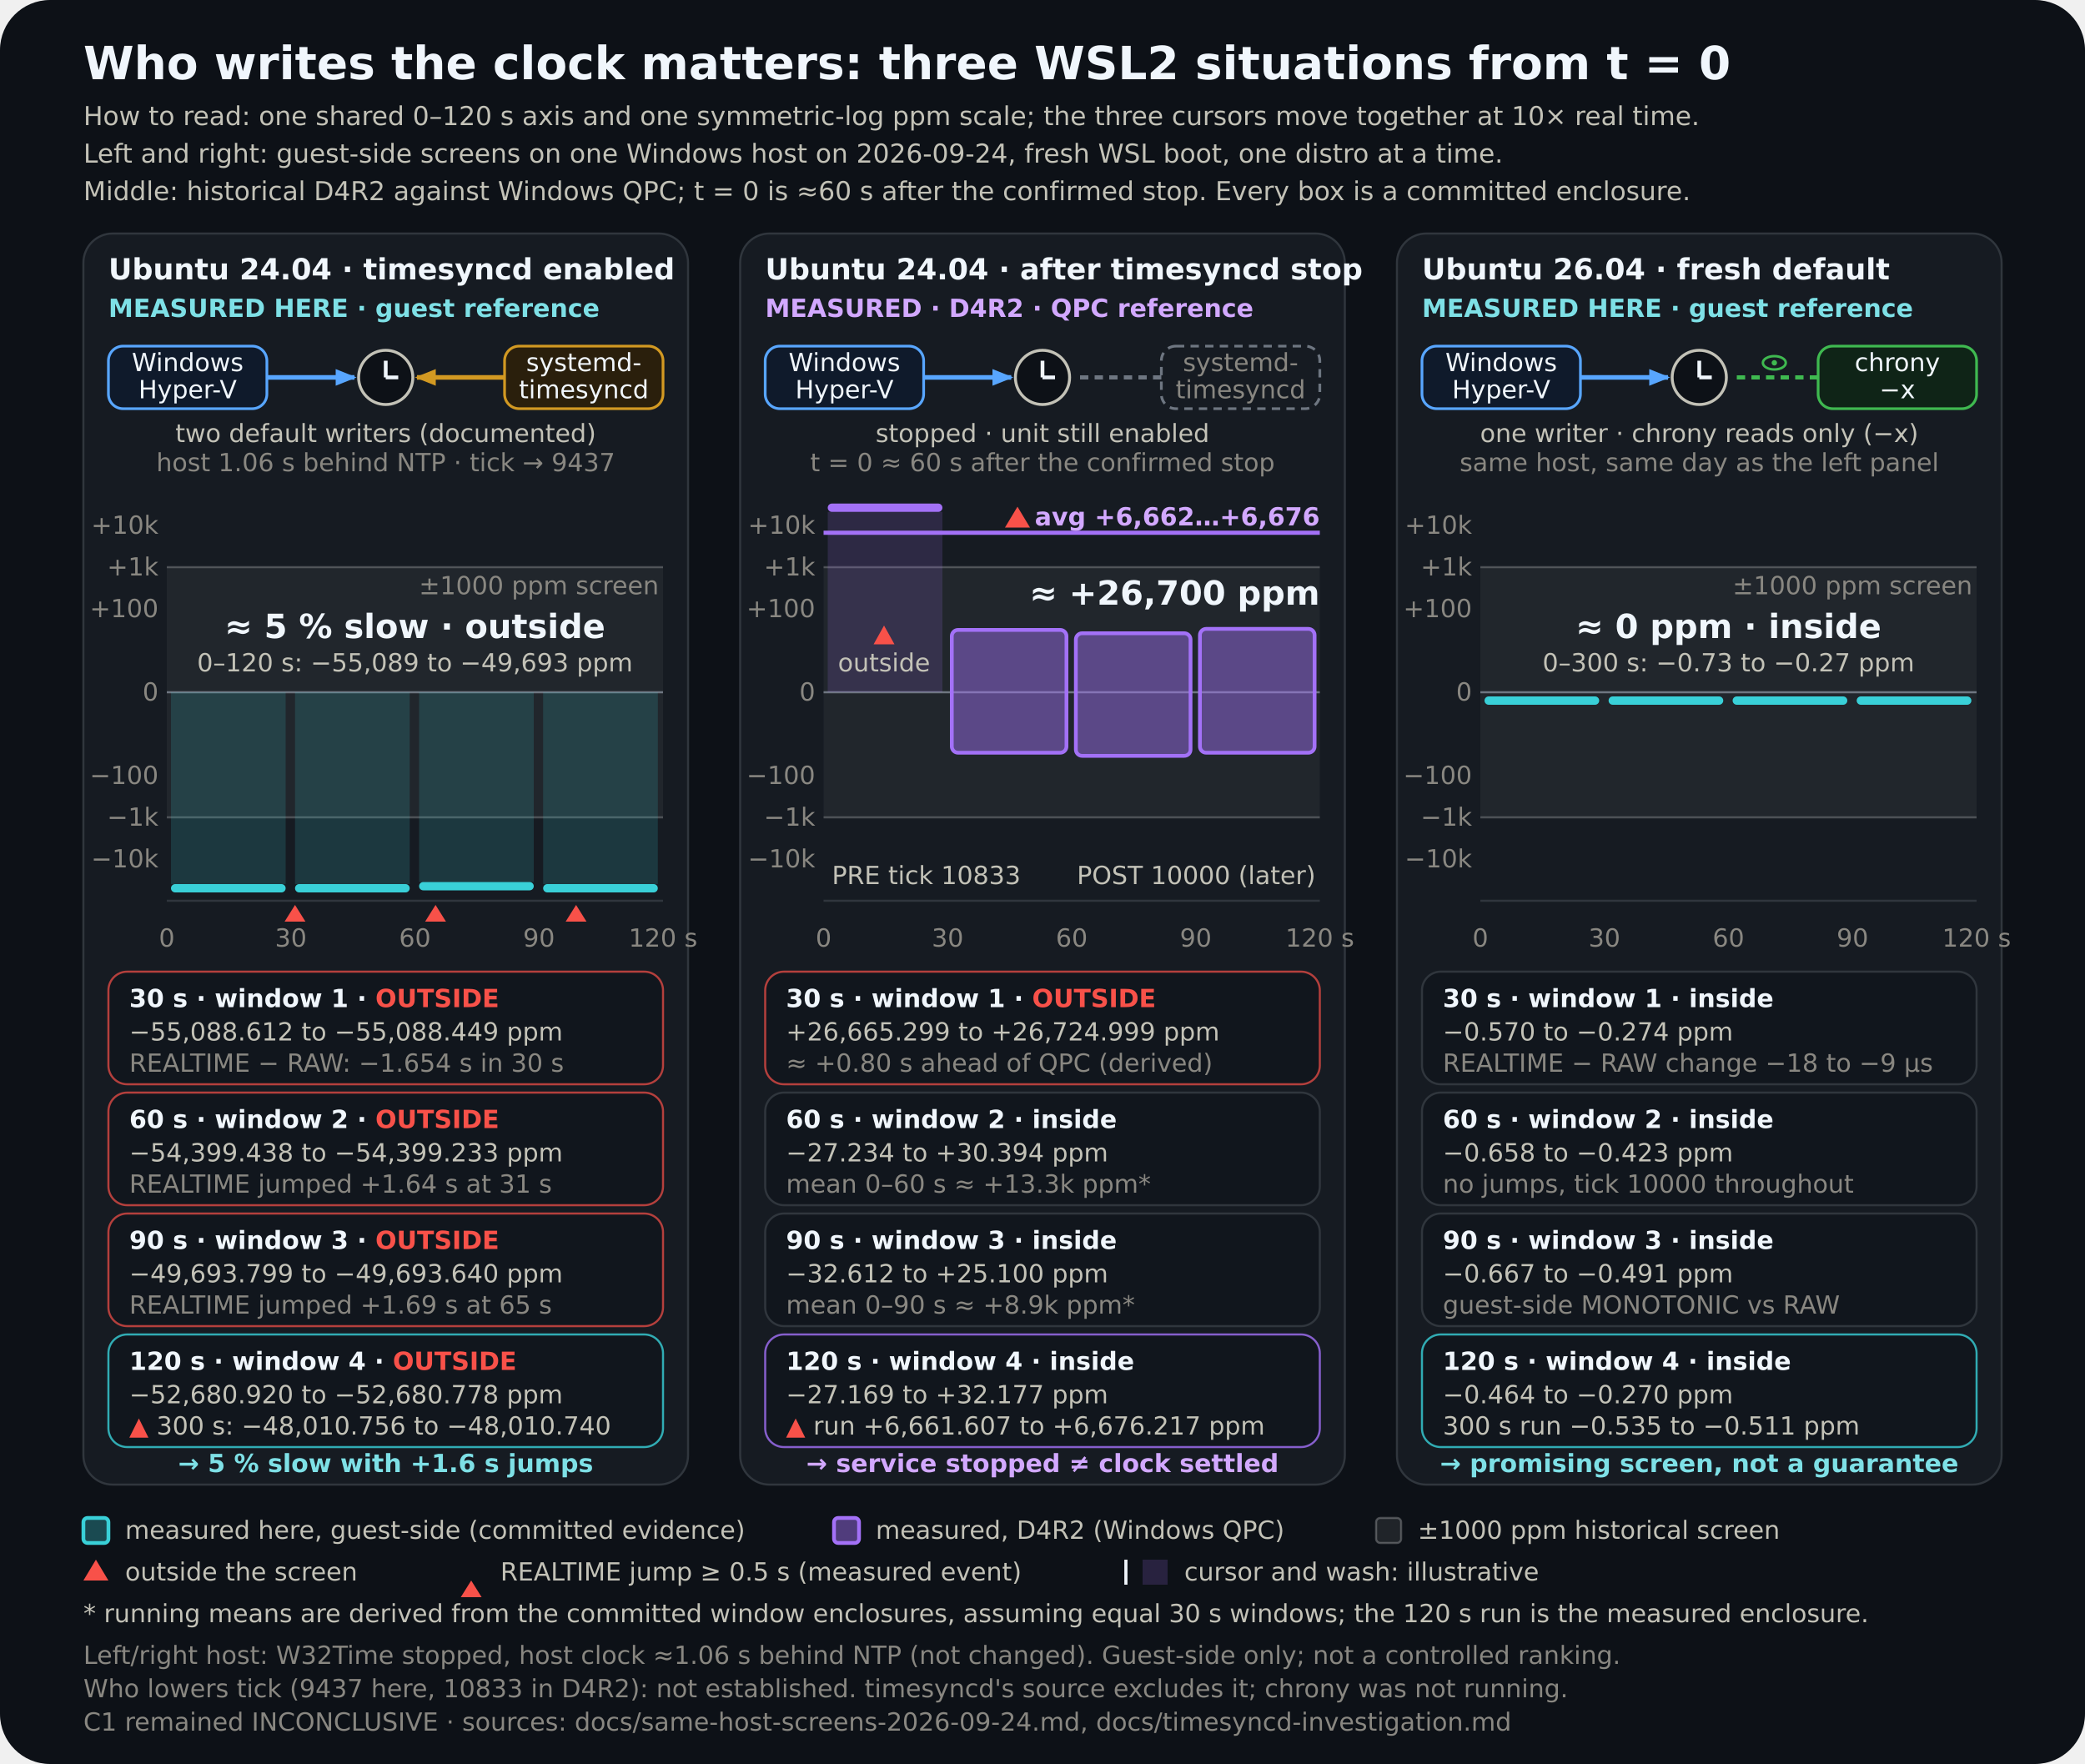
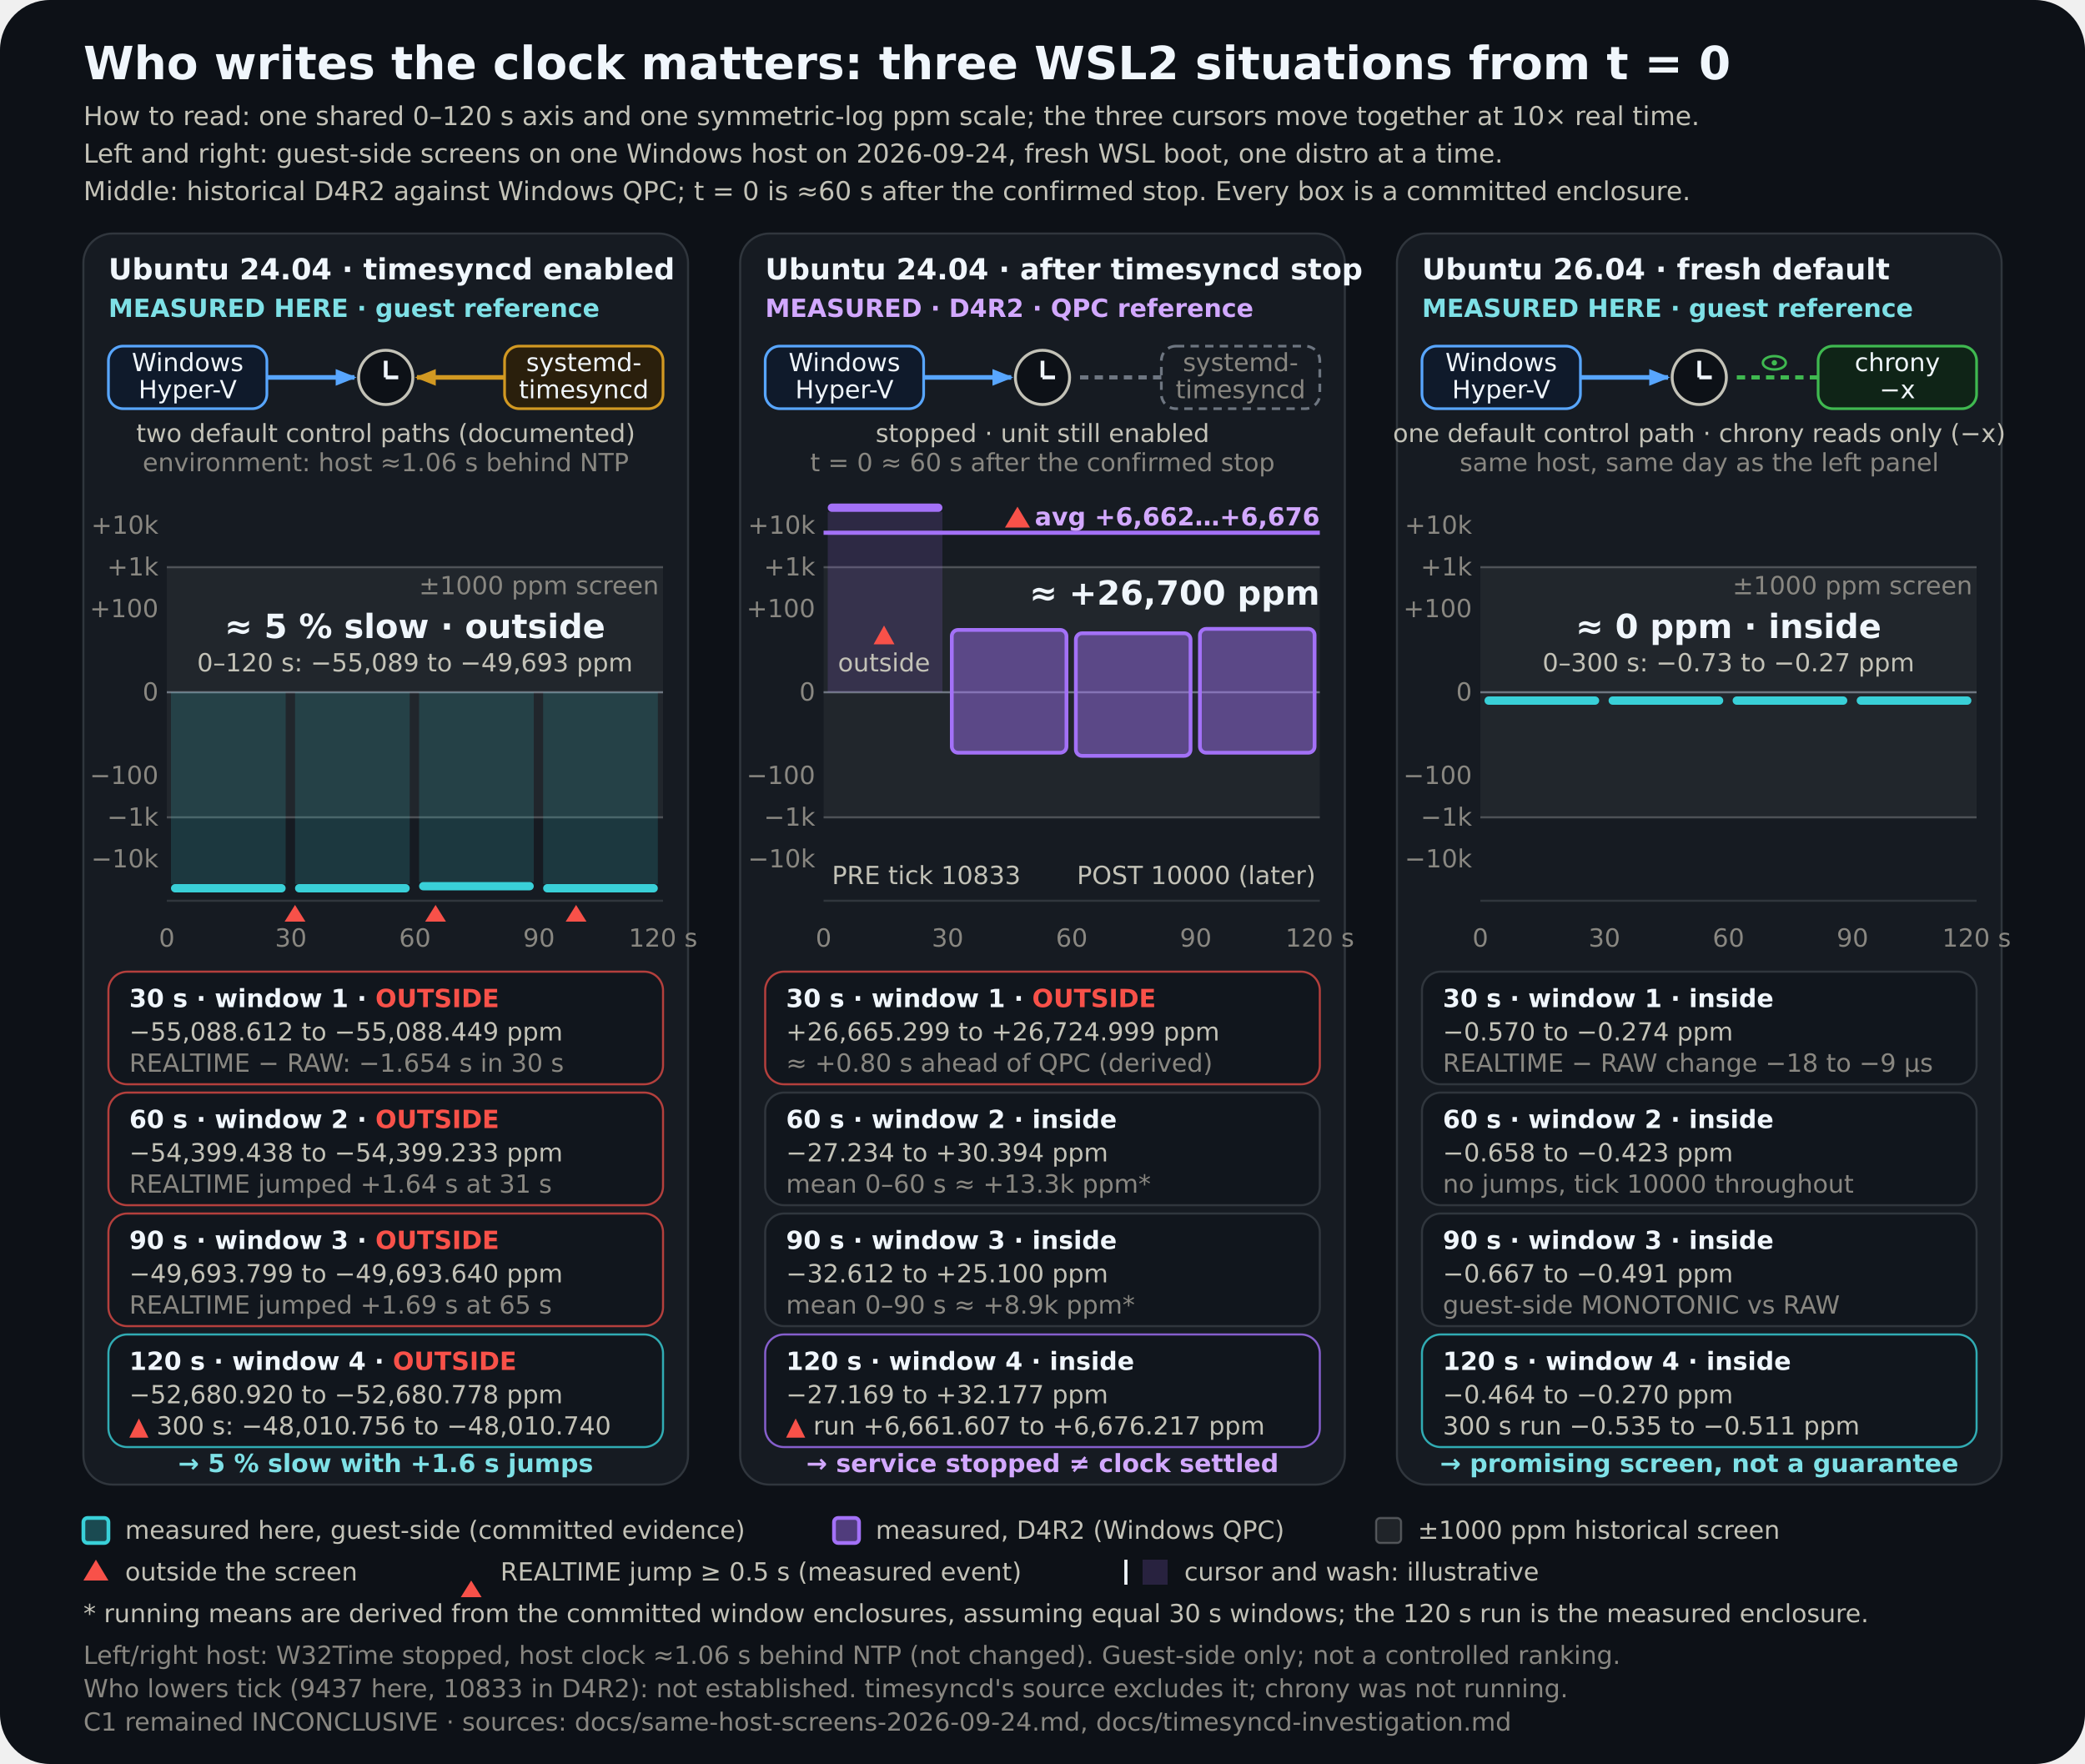
<svg xmlns="http://www.w3.org/2000/svg" width="1000" height="846" viewBox="0 0 1000 846" role="img" aria-labelledby="title desc" font-family="system-ui,-apple-system,'Segoe UI',Ubuntu,'DejaVu Sans',Arial,sans-serif">
  <defs>
    <marker id="mBlue" markerUnits="userSpaceOnUse" markerWidth="10" markerHeight="8" refX="9" refY="4" orient="auto">
      <path d="M0,0 L10,4 L0,8 z" fill="#58a6ff" />
    </marker>
    <marker id="mAmber" markerUnits="userSpaceOnUse" markerWidth="10" markerHeight="8" refX="9" refY="4" orient="auto">
      <path d="M0,0 L10,4 L0,8 z" fill="#d29922" />
    </marker>
  </defs>
  <style>
text{font-family:system-ui,-apple-system,"Segoe UI",Ubuntu,"DejaVu Sans",Arial,sans-serif}
.a{animation-duration:18s;animation-timing-function:linear;animation-iteration-count:infinite;animation-fill-mode:both}
.cur{animation-name:cur}
@keyframes cur{0%{transform:translateX(0);opacity:.9}66.67%{transform:translateX(238px);opacity:.9}67.6%{transform:translateX(238px);opacity:0}100%{transform:translateX(238px);opacity:0}}
.k30{animation-name:k30}@keyframes k30{0%,16.67%{opacity:0}17.8%,100%{opacity:1}}
.k60{animation-name:k60}@keyframes k60{0%,33.33%{opacity:0}34.4%,100%{opacity:1}}
.k90{animation-name:k90}@keyframes k90{0%,50%{opacity:0}51.1%,100%{opacity:1}}
.k120{animation-name:k120}@keyframes k120{0%,66.67%{opacity:0}67.8%,100%{opacity:1}}
.j1{animation-name:j1}@keyframes j1{0%,17.2%{opacity:0}18%,100%{opacity:1}}
.j2{animation-name:j2}@keyframes j2{0%,36.1%{opacity:0}36.9%,100%{opacity:1}}
.j3{animation-name:j3}@keyframes j3{0%,55%{opacity:0}55.8%,100%{opacity:1}}
.avg{animation-name:avg}@keyframes avg{0%,66.9%{stroke-dasharray:238;stroke-dashoffset:238}69.5%,100%{stroke-dasharray:238;stroke-dashoffset:0}}
.s1{animation-name:s1}@keyframes s1{0%{opacity:0}0.6%{opacity:1}16.2%{opacity:1}16.67%,100%{opacity:0}}
.s2{animation-name:s2}@keyframes s2{0%,16.67%{opacity:0}17.3%{opacity:1}32.9%{opacity:1}33.33%,100%{opacity:0}}
.s3{animation-name:s3}@keyframes s3{0%,33.33%{opacity:0}33.9%{opacity:1}49.5%{opacity:1}50%,100%{opacity:0}}
.s4{animation-name:s4}@keyframes s4{0%,50%{opacity:0}50.6%{opacity:1}66.2%{opacity:1}66.67%,100%{opacity:0}}
@media (prefers-reduced-motion:reduce){.a{animation:none !important}}
</style>
  <rect width="1000" height="846" rx="24" fill="#0d1117" />
  <text x="40" y="38" fill="#f0f6fc" font-size="22" font-weight="700">Who writes the clock matters: three WSL2 situations from t = 0</text>
  <text x="40" y="60" fill="#c3c2b7" font-size="12.5">How to read: one shared 0–120 s axis and one symmetric-log ppm scale; the three cursors move together at 10× real time.</text>
  <text x="40" y="78" fill="#c3c2b7" font-size="12.5">Left and right: guest-side screens on one Windows host on 2026-09-24, fresh WSL boot, one distro at a time.</text>
  <text x="40" y="96" fill="#c3c2b7" font-size="12.5">Middle: historical D4R2 against Windows QPC; t = 0 is ≈60 s after the confirmed stop. Every box is a committed enclosure.</text>
  <g>
    <rect x="40" y="112" width="290" height="600" rx="14" fill="#161b22" stroke="#30363d" />
    <text x="52" y="134" fill="#f0f6fc" font-size="14" font-weight="700">Ubuntu 24.04 · timesyncd enabled</text>
    <text x="52" y="152" fill="#7ee0e6" font-size="12" font-weight="700">MEASURED HERE · guest reference</text>
    <rect x="52" y="166" width="76" height="30" rx="7" fill="#0f1a2b" stroke="#58a6ff" stroke-width="1.3" />
    <text x="90" y="178" text-anchor="middle" fill="#f0f6fc" font-size="12">Windows</text>
    <text x="90" y="191" text-anchor="middle" fill="#f0f6fc" font-size="12">Hyper-V</text>
    <line x1="128" y1="181" x2="170" y2="181" stroke="#58a6ff" stroke-width="2.2" marker-end="url(#mBlue)" />
    <circle cx="185" cy="181" r="13" fill="#0d1117" stroke="#c3c2b7" stroke-width="1.4" />
    <line x1="185" y1="181" x2="185" y2="173" stroke="#f0f6fc" stroke-width="1.8" />
    <line x1="185" y1="181" x2="191" y2="181" stroke="#f0f6fc" stroke-width="1.8" />
    <rect x="242" y="166" width="76" height="30" rx="7" fill="#2a1f0c" stroke="#d29922" stroke-width="1.3" />
    <text x="280" y="178" text-anchor="middle" fill="#f0f6fc" font-size="12">systemd-</text>
    <text x="280" y="191" text-anchor="middle" fill="#f0f6fc" font-size="12">timesyncd</text>
    <line x1="242" y1="181" x2="200" y2="181" stroke="#d29922" stroke-width="2.2" marker-end="url(#mAmber)" />
-     <text x="185" y="212" text-anchor="middle" fill="#c3c2b7" font-size="12">two default writers (documented)</text>
-     <text x="185" y="226" text-anchor="middle" fill="#898781" font-size="12">host 1.06 s behind NTP · tick → 9437</text>
+     <text x="185" y="212" text-anchor="middle" fill="#c3c2b7" font-size="12">two default control paths (documented)</text>
+     <text x="185" y="226" text-anchor="middle" fill="#898781" font-size="12">environment: host ≈1.06 s behind NTP</text>
    <rect x="80" y="272" width="238" height="120" fill="#ffffff" fill-opacity=".05" />
    <line x1="80" y1="272" x2="318" y2="272" stroke="#ffffff" stroke-opacity=".22" />
    <line x1="80" y1="392" x2="318" y2="392" stroke="#ffffff" stroke-opacity=".22" />
    <line x1="80" y1="332" x2="318" y2="332" stroke="#6e7681" />
    <g fill="#898781" font-size="12" text-anchor="end">
      <text x="76" y="256">+10k</text>
      <text x="76" y="276">+1k</text>
      <text x="76" y="296">+100</text>
      <text x="76" y="336">0</text>
      <text x="76" y="376">−100</text>
      <text x="76" y="396">−1k</text>
      <text x="76" y="416">−10k</text>
    </g>
    <text x="316" y="285" text-anchor="end" fill="#898781" font-size="12">±1000 ppm screen</text>
    <rect class="a s1" x="82" y="232" width="55" height="200" fill="#39d0d8" fill-opacity=".10" opacity="0" />
    <rect class="a s2" x="141.5" y="232" width="55" height="200" fill="#39d0d8" fill-opacity=".10" opacity="0" />
    <rect class="a s3" x="201" y="232" width="55" height="200" fill="#39d0d8" fill-opacity=".10" opacity="0" />
    <rect class="a s4" x="260.5" y="232" width="55" height="200" fill="#39d0d8" fill-opacity=".10" opacity="0" />
    <g class="a k30">
      <rect x="82" y="332" width="55" height="92" fill="#39d0d8" fill-opacity=".16" />
      <rect x="82" y="424" width="55" height="4" rx="2" fill="#39d0d8" />
    </g>
    <g class="a k60">
      <rect x="141.5" y="332" width="55" height="92" fill="#39d0d8" fill-opacity=".16" />
      <rect x="141.5" y="424" width="55" height="4" rx="2" fill="#39d0d8" />
    </g>
    <g class="a k90">
      <rect x="201" y="332" width="55" height="91" fill="#39d0d8" fill-opacity=".16" />
      <rect x="201" y="423" width="55" height="4" rx="2" fill="#39d0d8" />
    </g>
    <g class="a k120">
      <rect x="260.5" y="332" width="55" height="92" fill="#39d0d8" fill-opacity=".16" />
      <rect x="260.5" y="424" width="55" height="4" rx="2" fill="#39d0d8" />
    </g>
    <g class="a k30">
      <text x="199" y="306" text-anchor="middle" fill="#f0f6fc" font-size="16" font-weight="700">≈ 5 % slow · outside</text>
      <text x="199" y="322" text-anchor="middle" fill="#c3c2b7" font-size="12">0–120 s: −55,089 to −49,693 ppm</text>
    </g>
    <g class="a j1">
      <path d="M141.5 434 l5 8 h-10 z" fill="#f85149" />
    </g>
    <g class="a j2">
      <path d="M208.9 434 l5 8 h-10 z" fill="#f85149" />
    </g>
    <g class="a j3">
      <path d="M276.3 434 l5 8 h-10 z" fill="#f85149" />
    </g>
    <line x1="80" y1="432" x2="318" y2="432" stroke="#30363d" />
    <g fill="#898781" font-size="12" text-anchor="middle">
      <text x="80" y="454">0</text>
      <text x="139.5" y="454">30</text>
      <text x="199" y="454">60</text>
      <text x="258.5" y="454">90</text>
      <text x="318" y="454">120 s</text>
    </g>
    <g class="a cur" opacity="0">
      <line x1="80" y1="232" x2="80" y2="432" stroke="#f0f6fc" stroke-width="1.5" />
      <path d="M80 228 l-5 -8 h10 z" fill="#f0f6fc" />
    </g>
    <g class="a k30">
      <rect x="52" y="466" width="266" height="54" rx="9" fill="#11161d" stroke="#f85149" stroke-opacity=".7" />
      <text x="62" y="483" fill="#f0f6fc" font-size="12" font-weight="700">30 s · window 1 · <tspan fill="#f85149">OUTSIDE</tspan>
      </text>
      <text x="62" y="499" fill="#c3c2b7" font-size="12">−55,088.612 to −55,088.449 ppm</text>
      <text x="62" y="514" fill="#898781" font-size="12">REALTIME − RAW: −1.654 s in 30 s</text>
    </g>
    <g class="a k60">
      <rect x="52" y="524" width="266" height="54" rx="9" fill="#11161d" stroke="#f85149" stroke-opacity=".7" />
      <text x="62" y="541" fill="#f0f6fc" font-size="12" font-weight="700">60 s · window 2 · <tspan fill="#f85149">OUTSIDE</tspan>
      </text>
      <text x="62" y="557" fill="#c3c2b7" font-size="12">−54,399.438 to −54,399.233 ppm</text>
      <text x="62" y="572" fill="#898781" font-size="12">REALTIME jumped +1.64 s at 31 s</text>
    </g>
    <g class="a k90">
      <rect x="52" y="582" width="266" height="54" rx="9" fill="#11161d" stroke="#f85149" stroke-opacity=".7" />
      <text x="62" y="599" fill="#f0f6fc" font-size="12" font-weight="700">90 s · window 3 · <tspan fill="#f85149">OUTSIDE</tspan>
      </text>
      <text x="62" y="615" fill="#c3c2b7" font-size="12">−49,693.799 to −49,693.640 ppm</text>
      <text x="62" y="630" fill="#898781" font-size="12">REALTIME jumped +1.69 s at 65 s</text>
    </g>
    <g class="a k120">
      <rect x="52" y="640" width="266" height="54" rx="9" fill="#11161d" stroke="#39d0d8" stroke-opacity=".8" />
      <text x="62" y="657" fill="#f0f6fc" font-size="12" font-weight="700">120 s · window 4 · <tspan fill="#f85149">OUTSIDE</tspan>
      </text>
      <text x="62" y="673" fill="#c3c2b7" font-size="12">−52,680.920 to −52,680.778 ppm</text>
      <text x="62" y="688" fill="#c3c2b7" font-size="12">
        <tspan fill="#f85149">▲</tspan> 300 s: −48,010.756 to −48,010.740</text>
    </g>
    <text x="185" y="706" text-anchor="middle" fill="#7ee0e6" font-size="12" font-weight="700">→ 5 % slow with +1.6 s jumps</text>
  </g>
  <g>
    <rect x="355" y="112" width="290" height="600" rx="14" fill="#161b22" stroke="#30363d" />
    <text x="367" y="134" fill="#f0f6fc" font-size="14" font-weight="700">Ubuntu 24.04 · after timesyncd stop</text>
    <text x="367" y="152" fill="#d2a8ff" font-size="12" font-weight="700">MEASURED · D4R2 · QPC reference</text>
    <rect x="367" y="166" width="76" height="30" rx="7" fill="#0f1a2b" stroke="#58a6ff" stroke-width="1.3" />
    <text x="405" y="178" text-anchor="middle" fill="#f0f6fc" font-size="12">Windows</text>
    <text x="405" y="191" text-anchor="middle" fill="#f0f6fc" font-size="12">Hyper-V</text>
    <line x1="443" y1="181" x2="485" y2="181" stroke="#58a6ff" stroke-width="2.2" marker-end="url(#mBlue)" />
    <circle cx="500" cy="181" r="13" fill="#0d1117" stroke="#c3c2b7" stroke-width="1.4" />
    <line x1="500" y1="181" x2="500" y2="173" stroke="#f0f6fc" stroke-width="1.8" />
    <line x1="500" y1="181" x2="506" y2="181" stroke="#f0f6fc" stroke-width="1.8" />
    <rect x="557" y="166" width="76" height="30" rx="7" fill="#161b22" stroke="#6e7681" stroke-width="1.3" stroke-dasharray="4 3" />
    <text x="595" y="178" text-anchor="middle" fill="#898781" font-size="12">systemd-</text>
    <text x="595" y="191" text-anchor="middle" fill="#898781" font-size="12">timesyncd</text>
    <line x1="557" y1="181" x2="515" y2="181" stroke="#6e7681" stroke-width="2" stroke-dasharray="4 3" />
    <text x="500" y="212" text-anchor="middle" fill="#c3c2b7" font-size="12">stopped · unit still enabled</text>
    <text x="500" y="226" text-anchor="middle" fill="#898781" font-size="12">t = 0 ≈ 60 s after the confirmed stop</text>
    <rect x="395" y="272" width="238" height="120" fill="#ffffff" fill-opacity=".05" />
    <line x1="395" y1="272" x2="633" y2="272" stroke="#ffffff" stroke-opacity=".22" />
    <line x1="395" y1="392" x2="633" y2="392" stroke="#ffffff" stroke-opacity=".22" />
    <line x1="395" y1="332" x2="633" y2="332" stroke="#6e7681" />
    <g fill="#898781" font-size="12" text-anchor="end">
      <text x="391" y="256">+10k</text>
      <text x="391" y="276">+1k</text>
      <text x="391" y="296">+100</text>
      <text x="391" y="336">0</text>
      <text x="391" y="376">−100</text>
      <text x="391" y="396">−1k</text>
      <text x="391" y="416">−10k</text>
    </g>
    <rect class="a s1" x="397" y="232" width="55" height="200" fill="#a371f7" fill-opacity=".10" opacity="0" />
    <rect class="a s2" x="456.5" y="232" width="55" height="200" fill="#a371f7" fill-opacity=".10" opacity="0" />
    <rect class="a s3" x="516" y="232" width="55" height="200" fill="#a371f7" fill-opacity=".10" opacity="0" />
    <rect class="a s4" x="575.5" y="232" width="55" height="200" fill="#a371f7" fill-opacity=".10" opacity="0" />
    <g class="a k30">
      <rect x="397" y="245.5" width="55" height="86.5" fill="#a371f7" fill-opacity=".16" />
      <rect x="397" y="241.5" width="55" height="4" rx="2" fill="#a371f7" />
      <path d="M424 300 l5 9 h-10 z" fill="#f85149" />
      <text x="424" y="322" text-anchor="middle" fill="#c3c2b7" font-size="12">outside</text>
      <text x="633" y="290" text-anchor="end" fill="#f0f6fc" font-size="16" font-weight="700">≈ +26,700 ppm</text>
    </g>
    <rect class="a k60" x="456.5" y="302.1" width="55" height="58.9" rx="3" fill="#a371f7" fill-opacity=".45" stroke="#a371f7" stroke-width="1.8" />
    <rect class="a k90" x="516" y="303.7" width="55" height="58.8" rx="3" fill="#a371f7" fill-opacity=".45" stroke="#a371f7" stroke-width="1.8" />
    <rect class="a k120" x="575.5" y="301.6" width="55" height="59.4" rx="3" fill="#a371f7" fill-opacity=".45" stroke="#a371f7" stroke-width="1.8" />
    <line class="a avg" x1="395" y1="255.5" x2="633" y2="255.5" stroke="#a371f7" stroke-width="2" />
    <g class="a k120">
      <path d="M488 243 l6 10 h-12 z" fill="#f85149" />
      <text x="633" y="252" text-anchor="end" fill="#d2a8ff" font-size="12" font-weight="700">avg +6,662…+6,676</text>
    </g>
    <text x="399" y="424" fill="#c3c2b7" font-size="12">PRE tick 10833</text>
    <text x="631" y="424" text-anchor="end" fill="#c3c2b7" font-size="12">POST 10000 (later)</text>
    <line x1="395" y1="432" x2="633" y2="432" stroke="#30363d" />
    <g fill="#898781" font-size="12" text-anchor="middle">
      <text x="395" y="454">0</text>
      <text x="454.5" y="454">30</text>
      <text x="514" y="454">60</text>
      <text x="573.5" y="454">90</text>
      <text x="633" y="454">120 s</text>
    </g>
    <g class="a cur" opacity="0">
      <line x1="395" y1="232" x2="395" y2="432" stroke="#f0f6fc" stroke-width="1.5" />
      <path d="M395 228 l-5 -8 h10 z" fill="#f0f6fc" />
    </g>
    <g class="a k30">
      <rect x="367" y="466" width="266" height="54" rx="9" fill="#11161d" stroke="#f85149" stroke-opacity=".7" />
      <text x="377" y="483" fill="#f0f6fc" font-size="12" font-weight="700">30 s · window 1 · <tspan fill="#f85149">OUTSIDE</tspan>
      </text>
      <text x="377" y="499" fill="#c3c2b7" font-size="12">+26,665.299 to +26,724.999 ppm</text>
      <text x="377" y="514" fill="#898781" font-size="12">≈ +0.80 s ahead of QPC (derived)</text>
    </g>
    <g class="a k60">
      <rect x="367" y="524" width="266" height="54" rx="9" fill="#11161d" stroke="#30363d" />
      <text x="377" y="541" fill="#f0f6fc" font-size="12" font-weight="700">60 s · window 2 · inside</text>
      <text x="377" y="557" fill="#c3c2b7" font-size="12">−27.234 to +30.394 ppm</text>
      <text x="377" y="572" fill="#898781" font-size="12">mean 0–60 s ≈ +13.3k ppm*</text>
    </g>
    <g class="a k90">
      <rect x="367" y="582" width="266" height="54" rx="9" fill="#11161d" stroke="#30363d" />
      <text x="377" y="599" fill="#f0f6fc" font-size="12" font-weight="700">90 s · window 3 · inside</text>
      <text x="377" y="615" fill="#c3c2b7" font-size="12">−32.612 to +25.100 ppm</text>
      <text x="377" y="630" fill="#898781" font-size="12">mean 0–90 s ≈ +8.9k ppm*</text>
    </g>
    <g class="a k120">
      <rect x="367" y="640" width="266" height="54" rx="9" fill="#11161d" stroke="#a371f7" stroke-opacity=".8" />
      <text x="377" y="657" fill="#f0f6fc" font-size="12" font-weight="700">120 s · window 4 · inside</text>
      <text x="377" y="673" fill="#c3c2b7" font-size="12">−27.169 to +32.177 ppm</text>
      <text x="377" y="688" fill="#c3c2b7" font-size="12">
        <tspan fill="#f85149">▲</tspan> run +6,661.607 to +6,676.217 ppm</text>
    </g>
    <text x="500" y="706" text-anchor="middle" fill="#d2a8ff" font-size="12" font-weight="700">→ service stopped ≠ clock settled</text>
  </g>
  <g>
    <rect x="670" y="112" width="290" height="600" rx="14" fill="#161b22" stroke="#30363d" />
    <text x="682" y="134" fill="#f0f6fc" font-size="14" font-weight="700">Ubuntu 26.04 · fresh default</text>
    <text x="682" y="152" fill="#7ee0e6" font-size="12" font-weight="700">MEASURED HERE · guest reference</text>
    <rect x="682" y="166" width="76" height="30" rx="7" fill="#0f1a2b" stroke="#58a6ff" stroke-width="1.3" />
    <text x="720" y="178" text-anchor="middle" fill="#f0f6fc" font-size="12">Windows</text>
    <text x="720" y="191" text-anchor="middle" fill="#f0f6fc" font-size="12">Hyper-V</text>
    <line x1="758" y1="181" x2="800" y2="181" stroke="#58a6ff" stroke-width="2.2" marker-end="url(#mBlue)" />
    <circle cx="815" cy="181" r="13" fill="#0d1117" stroke="#c3c2b7" stroke-width="1.4" />
    <line x1="815" y1="181" x2="815" y2="173" stroke="#f0f6fc" stroke-width="1.8" />
    <line x1="815" y1="181" x2="821" y2="181" stroke="#f0f6fc" stroke-width="1.8" />
    <rect x="872" y="166" width="76" height="30" rx="7" fill="#0f2417" stroke="#3fb950" stroke-width="1.3" />
    <text x="910" y="178" text-anchor="middle" fill="#f0f6fc" font-size="12">chrony</text>
    <text x="910" y="191" text-anchor="middle" fill="#f0f6fc" font-size="12">−x</text>
    <line x1="872" y1="181" x2="830" y2="181" stroke="#3fb950" stroke-width="2" stroke-dasharray="4 3" />
    <ellipse cx="851" cy="174" rx="5.5" ry="3.2" fill="none" stroke="#3fb950" stroke-width="1.2" />
    <circle cx="851" cy="174" r="1.3" fill="#3fb950" />
-     <text x="815" y="212" text-anchor="middle" fill="#c3c2b7" font-size="12">one writer · chrony reads only (−x)</text>
+     <text x="815" y="212" text-anchor="middle" fill="#c3c2b7" font-size="12">one default control path · chrony reads only (−x)</text>
    <text x="815" y="226" text-anchor="middle" fill="#898781" font-size="12">same host, same day as the left panel</text>
    <rect x="710" y="272" width="238" height="120" fill="#ffffff" fill-opacity=".05" />
    <line x1="710" y1="272" x2="948" y2="272" stroke="#ffffff" stroke-opacity=".22" />
    <line x1="710" y1="392" x2="948" y2="392" stroke="#ffffff" stroke-opacity=".22" />
    <line x1="710" y1="332" x2="948" y2="332" stroke="#6e7681" />
    <g fill="#898781" font-size="12" text-anchor="end">
      <text x="706" y="256">+10k</text>
      <text x="706" y="276">+1k</text>
      <text x="706" y="296">+100</text>
      <text x="706" y="336">0</text>
      <text x="706" y="376">−100</text>
      <text x="706" y="396">−1k</text>
      <text x="706" y="416">−10k</text>
    </g>
    <text x="946" y="285" text-anchor="end" fill="#898781" font-size="12">±1000 ppm screen</text>
    <rect class="a s1" x="712" y="232" width="55" height="200" fill="#39d0d8" fill-opacity=".10" opacity="0" />
    <rect class="a s2" x="771.5" y="232" width="55" height="200" fill="#39d0d8" fill-opacity=".10" opacity="0" />
    <rect class="a s3" x="831" y="232" width="55" height="200" fill="#39d0d8" fill-opacity=".10" opacity="0" />
    <rect class="a s4" x="890.5" y="232" width="55" height="200" fill="#39d0d8" fill-opacity=".10" opacity="0" />
    <rect class="a k30" x="712" y="334" width="55" height="4" rx="2" fill="#39d0d8" />
    <rect class="a k60" x="771.5" y="334" width="55" height="4" rx="2" fill="#39d0d8" />
    <rect class="a k90" x="831" y="334" width="55" height="4" rx="2" fill="#39d0d8" />
    <rect class="a k120" x="890.5" y="334" width="55" height="4" rx="2" fill="#39d0d8" />
    <g class="a k30">
      <text x="829" y="306" text-anchor="middle" fill="#f0f6fc" font-size="16" font-weight="700">≈ 0 ppm · inside</text>
      <text x="829" y="322" text-anchor="middle" fill="#c3c2b7" font-size="12">0–300 s: −0.73 to −0.27 ppm</text>
    </g>
    <line x1="710" y1="432" x2="948" y2="432" stroke="#30363d" />
    <g fill="#898781" font-size="12" text-anchor="middle">
      <text x="710" y="454">0</text>
      <text x="769.5" y="454">30</text>
      <text x="829" y="454">60</text>
      <text x="888.5" y="454">90</text>
      <text x="948" y="454">120 s</text>
    </g>
    <g class="a cur" opacity="0">
      <line x1="710" y1="232" x2="710" y2="432" stroke="#f0f6fc" stroke-width="1.5" />
      <path d="M710 228 l-5 -8 h10 z" fill="#f0f6fc" />
    </g>
    <g class="a k30">
      <rect x="682" y="466" width="266" height="54" rx="9" fill="#11161d" stroke="#30363d" />
      <text x="692" y="483" fill="#f0f6fc" font-size="12" font-weight="700">30 s · window 1 · inside</text>
      <text x="692" y="499" fill="#c3c2b7" font-size="12">−0.570 to −0.274 ppm</text>
      <text x="692" y="514" fill="#898781" font-size="12">REALTIME − RAW change −18 to −9 µs</text>
    </g>
    <g class="a k60">
      <rect x="682" y="524" width="266" height="54" rx="9" fill="#11161d" stroke="#30363d" />
      <text x="692" y="541" fill="#f0f6fc" font-size="12" font-weight="700">60 s · window 2 · inside</text>
      <text x="692" y="557" fill="#c3c2b7" font-size="12">−0.658 to −0.423 ppm</text>
      <text x="692" y="572" fill="#898781" font-size="12">no jumps, tick 10000 throughout</text>
    </g>
    <g class="a k90">
      <rect x="682" y="582" width="266" height="54" rx="9" fill="#11161d" stroke="#30363d" />
      <text x="692" y="599" fill="#f0f6fc" font-size="12" font-weight="700">90 s · window 3 · inside</text>
      <text x="692" y="615" fill="#c3c2b7" font-size="12">−0.667 to −0.491 ppm</text>
      <text x="692" y="630" fill="#898781" font-size="12">guest-side MONOTONIC vs RAW</text>
    </g>
    <g class="a k120">
      <rect x="682" y="640" width="266" height="54" rx="9" fill="#11161d" stroke="#39d0d8" stroke-opacity=".8" />
      <text x="692" y="657" fill="#f0f6fc" font-size="12" font-weight="700">120 s · window 4 · inside</text>
      <text x="692" y="673" fill="#c3c2b7" font-size="12">−0.464 to −0.270 ppm</text>
      <text x="692" y="688" fill="#c3c2b7" font-size="12">300 s run −0.535 to −0.511 ppm</text>
    </g>
    <text x="815" y="706" text-anchor="middle" fill="#7ee0e6" font-size="12" font-weight="700">→ promising screen, not a guarantee</text>
  </g>
  <g font-size="12" fill="#c3c2b7">
    <rect x="40" y="728" width="12" height="12" rx="2" fill="#39d0d8" fill-opacity=".3" stroke="#39d0d8" stroke-width="1.8" />
    <text x="60" y="738">measured here, guest-side (committed evidence)</text>
    <rect x="400" y="728" width="12" height="12" rx="2" fill="#a371f7" fill-opacity=".45" stroke="#a371f7" stroke-width="1.8" />
    <text x="420" y="738">measured, D4R2 (Windows QPC)</text>
    <rect x="660" y="728" width="12" height="12" rx="2" fill="#ffffff" fill-opacity=".08" stroke="#ffffff" stroke-opacity=".25" />
    <text x="680" y="738">±1000 ppm historical screen</text>
    <path d="M46 748 l6 10 h-12 z" fill="#f85149" />
    <text x="60" y="758">outside the screen</text>
    <path d="M226 758 l5 8 h-10 z" fill="#f85149" />
    <text x="240" y="758">REALTIME jump ≥ 0.5 s (measured event)</text>
    <line x1="540" y1="748" x2="540" y2="760" stroke="#f0f6fc" stroke-width="1.5" />
    <rect x="548" y="748" width="12" height="12" fill="#a371f7" fill-opacity=".18" />
    <text x="568" y="758">cursor and wash: illustrative</text>
    <text x="40" y="778">* running means are derived from the committed window enclosures, assuming equal 30 s windows; the 120 s run is the measured enclosure.</text>
  </g>
  <g fill="#898781" font-size="12">
    <text x="40" y="798">Left/right host: W32Time stopped, host clock ≈1.06 s behind NTP (not changed). Guest-side only; not a controlled ranking.</text>
    <text x="40" y="814">Who lowers tick (9437 here, 10833 in D4R2): not established. timesyncd's source excludes it; chrony was not running.</text>
    <text x="40" y="830">C1 remained INCONCLUSIVE · sources: docs/same-host-screens-2026-09-24.md, docs/timesyncd-investigation.md</text>
  </g>
</svg>
